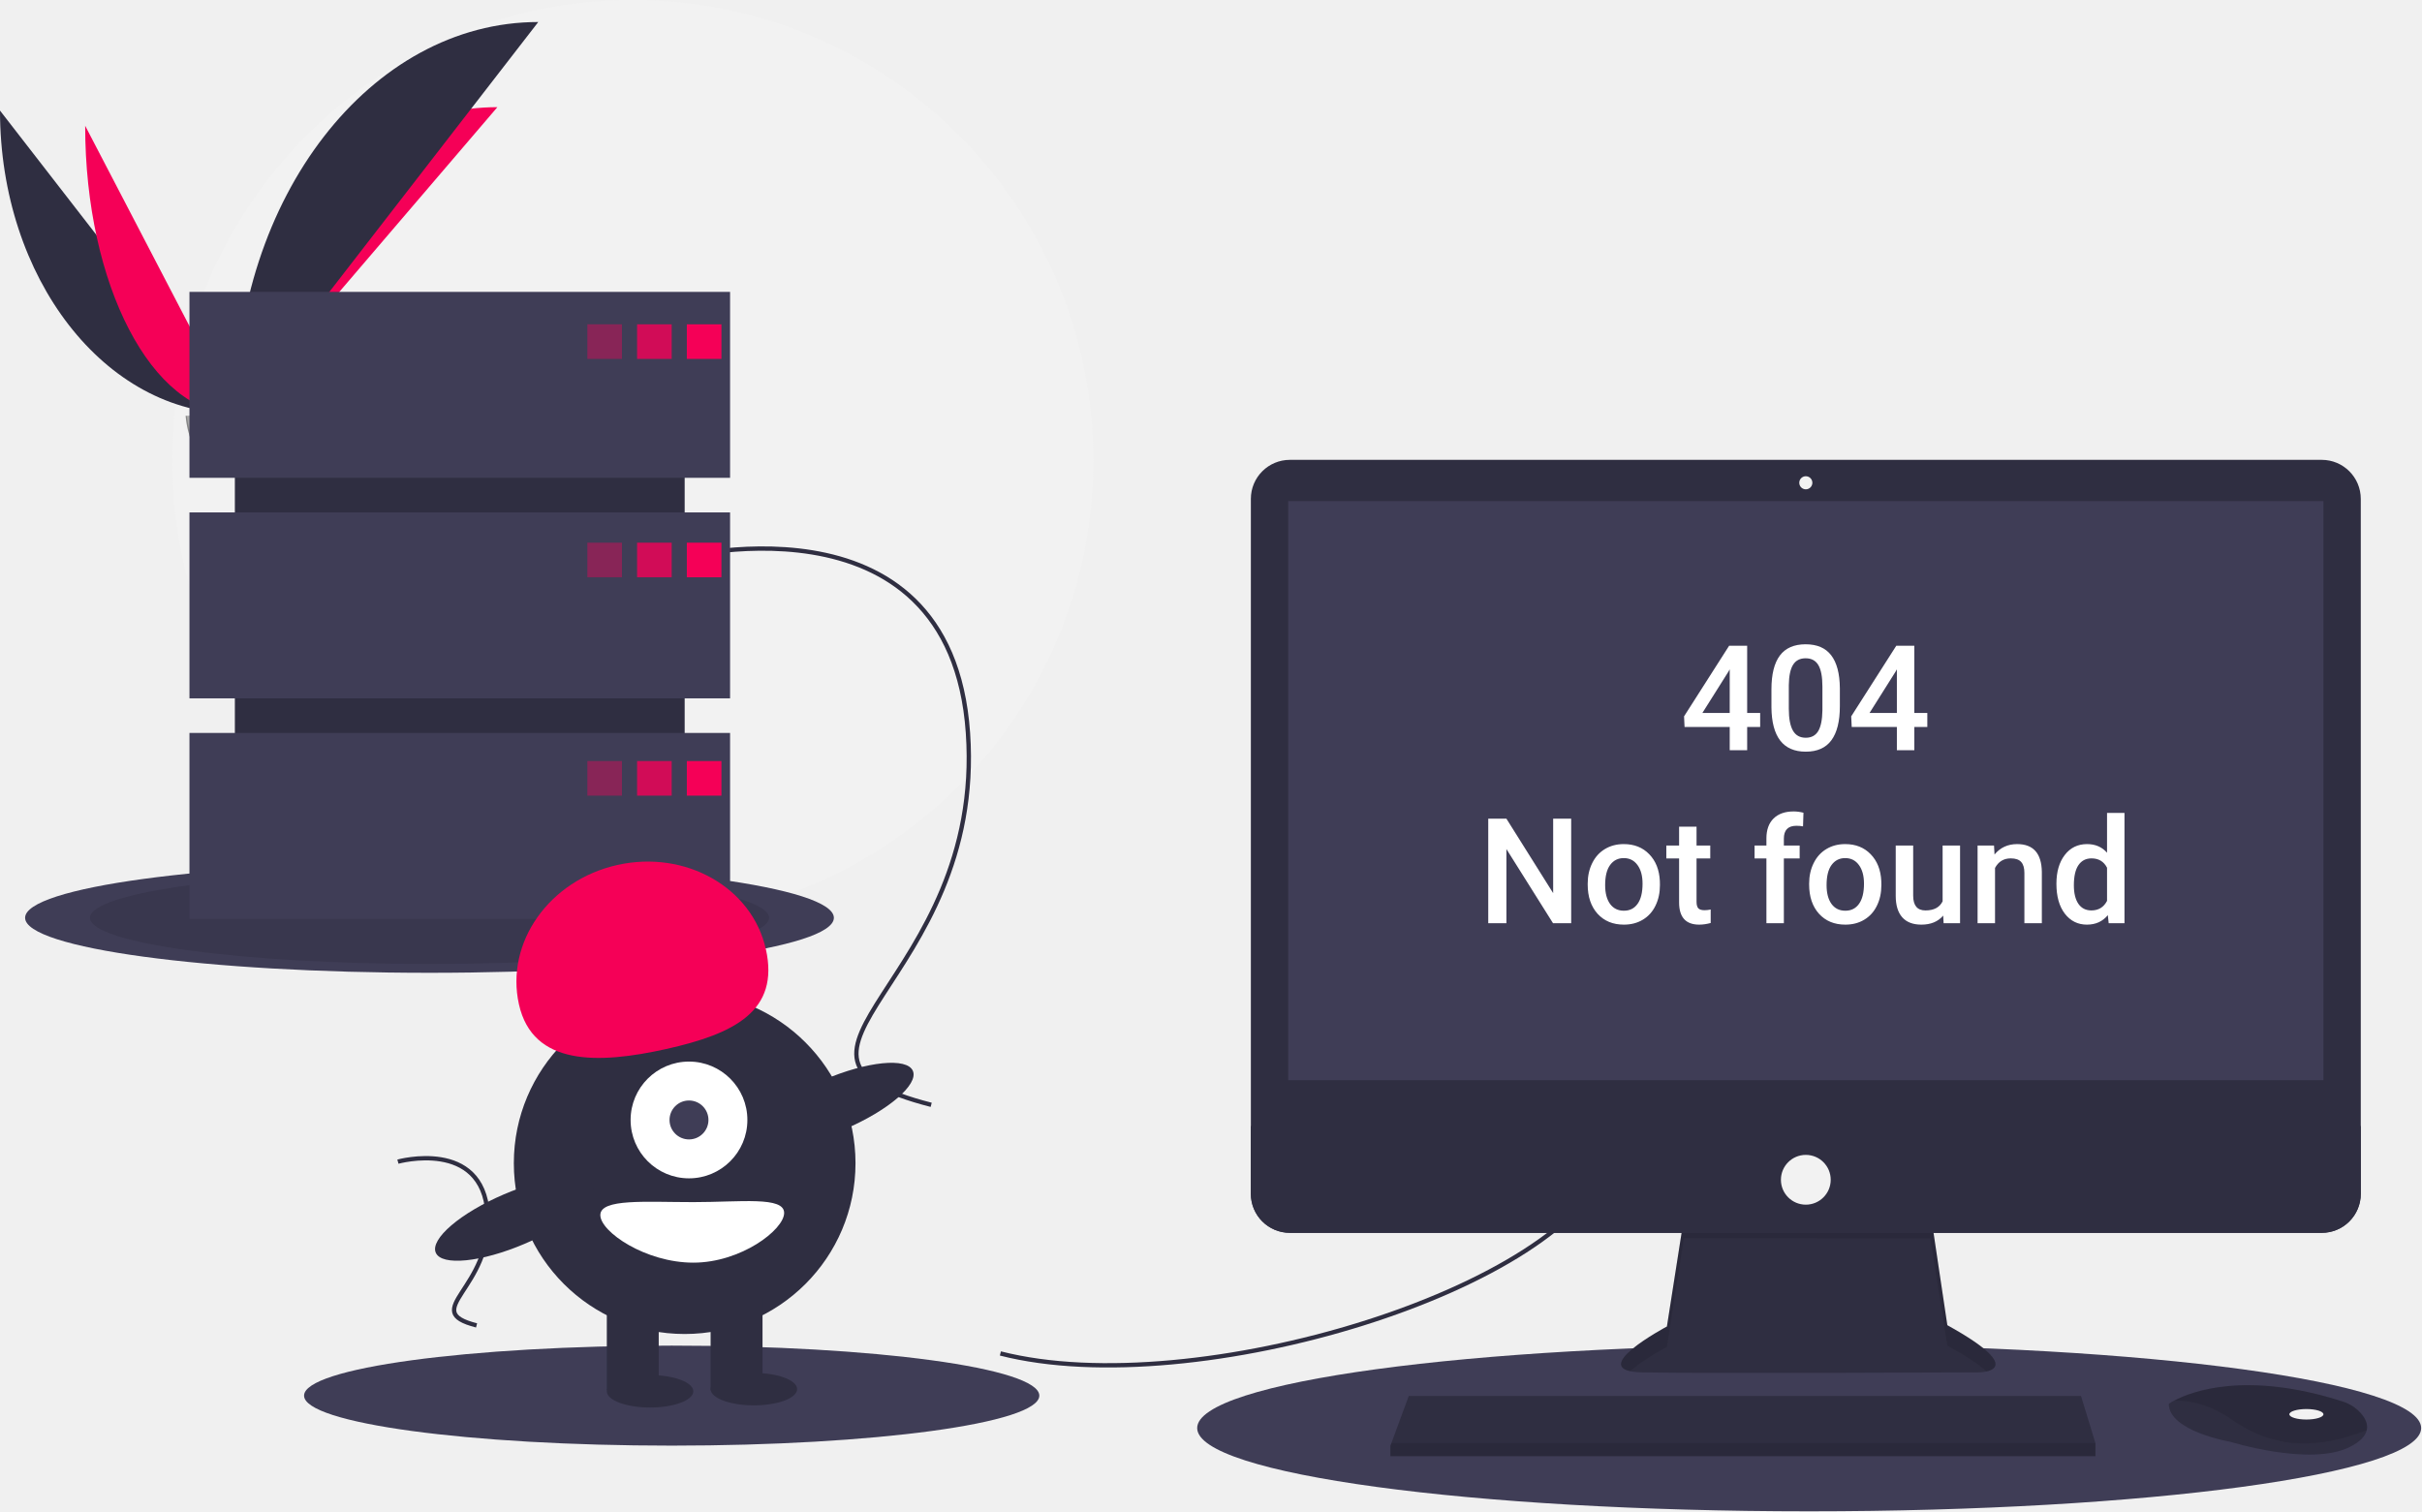
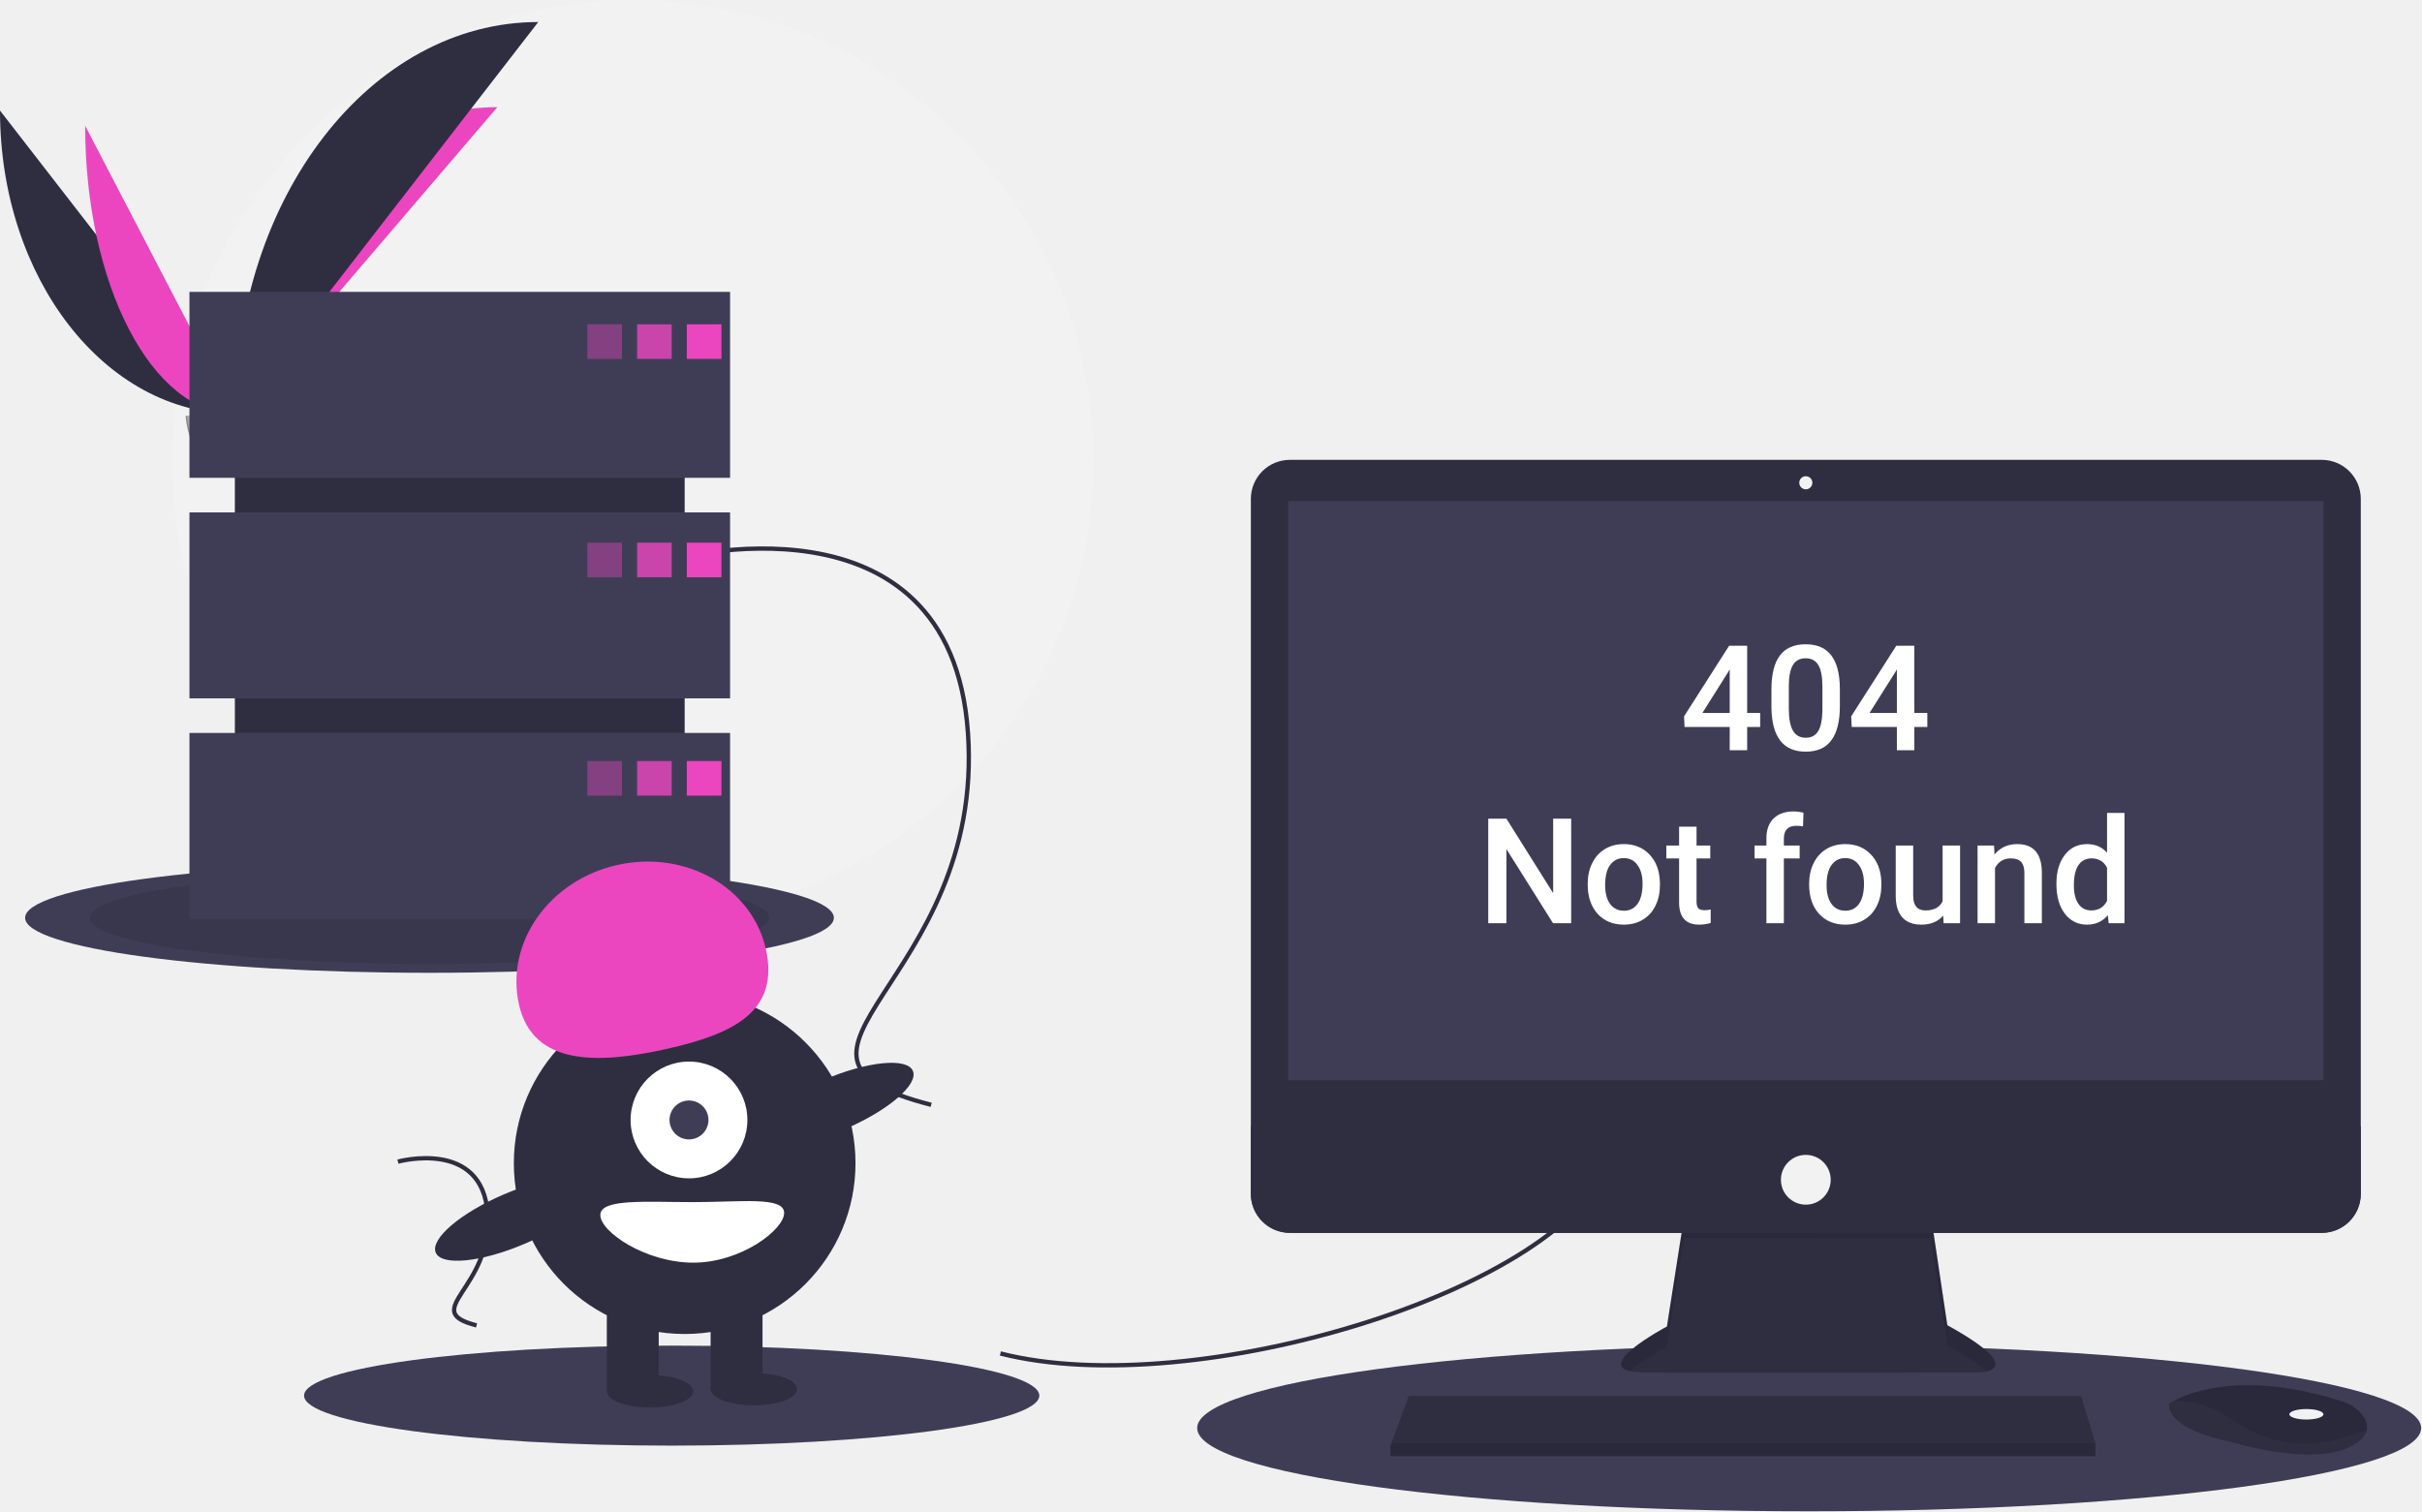
<svg xmlns="http://www.w3.org/2000/svg" width="1120" height="699" viewBox="0 0 1120 699" fill="none">
  <g clip-path="url(#clip0)">
    <path d="M292.609 426C410.246 426 505.609 330.637 505.609 213C505.609 95.363 410.246 0 292.609 0C174.972 0 79.609 95.363 79.609 213C79.609 330.637 174.972 426 292.609 426Z" fill="#F2F2F2" />
    <path d="M0 51.142C0 128.64 48.618 191.351 108.701 191.351Z" fill="#2F2E41" />
-     <path d="M108.701 191.351C108.701 112.982 162.956 49.567 230.004 49.567Z" fill="#F50057" />
-     <path d="M39.384 58.168C39.384 131.782 70.387 191.351 108.701 191.351Z" fill="#F50057" />
+     <path d="M108.701 191.351C108.701 112.982 162.956 49.567 230.004 49.567Z" fill="#EB46C0" />
+     <path d="M39.384 58.168C39.384 131.782 70.387 191.351 108.701 191.351Z" fill="#EB46C0" />
    <path d="M108.701 191.351C108.701 91.213 171.411 10.183 248.909 10.183Z" fill="#2F2E41" />
    <path d="M85.833 192.339C85.833 192.339 101.248 191.864 105.894 188.556C110.54 185.248 129.607 181.298 130.76 186.603C131.912 191.909 153.927 212.991 136.522 213.132C119.118 213.272 96.083 210.421 91.446 207.596C86.809 204.772 85.833 192.339 85.833 192.339Z" fill="#A8A8A8" />
    <path opacity="0.2" d="M136.833 211.285C119.429 211.425 96.394 208.574 91.757 205.749C88.226 203.598 86.818 195.88 86.348 192.319C86.022 192.333 85.833 192.339 85.833 192.339C85.833 192.339 86.809 204.772 91.446 207.596C96.083 210.421 119.118 213.272 136.523 213.132C141.546 213.091 143.282 211.304 143.186 208.656C142.488 210.256 140.572 211.255 136.833 211.285Z" fill="black" />
    <path d="M198.609 449.94C301.886 449.94 385.609 438.55 385.609 424.5C385.609 410.45 301.886 399.06 198.609 399.06C95.332 399.06 11.609 410.45 11.609 424.5C11.609 438.55 95.332 449.94 198.609 449.94Z" fill="#3F3D56" />
    <path opacity="0.1" d="M198.609 445.859C285.318 445.859 355.609 436.296 355.609 424.5C355.609 412.704 285.318 403.141 198.609 403.141C111.9 403.141 41.609 412.704 41.609 424.5C41.609 436.296 111.9 445.859 198.609 445.859Z" fill="black" />
    <path d="M836.609 699C992.906 699 1119.61 681.763 1119.61 660.5C1119.61 639.237 992.906 622 836.609 622C680.313 622 553.609 639.237 553.609 660.5C553.609 681.763 680.313 699 836.609 699Z" fill="#3F3D56" />
    <path d="M310.609 668.627C404.498 668.627 480.609 658.273 480.609 645.5C480.609 632.727 404.498 622.373 310.609 622.373C216.721 622.373 140.609 632.727 140.609 645.5C140.609 658.273 216.721 668.627 310.609 668.627Z" fill="#3F3D56" />
    <path d="M462.609 626C552.609 649 725.609 596 744.609 536" stroke="#2F2E41" stroke-width="2" stroke-miterlimit="10" />
    <path d="M309.609 259C309.609 259 439.609 223 447.609 339C455.609 455 340.609 488 430.609 511" stroke="#2F2E41" stroke-width="2" stroke-miterlimit="10" />
    <path d="M184.011 537.283C184.011 537.283 223.084 526.463 225.488 561.328C227.893 596.192 193.329 606.111 220.379 613.023" stroke="#2F2E41" stroke-width="2" stroke-miterlimit="10" />
    <path d="M778.705 563.24L770.827 613.535C770.827 613.535 732.045 634.138 759.314 634.744C786.582 635.35 915.047 634.744 915.047 634.744C915.047 634.744 939.892 634.744 900.504 612.929L892.626 560.21L778.705 563.24Z" fill="#2F2E41" />
    <path opacity="0.1" d="M753.828 634.198C760.021 628.688 770.827 622.946 770.827 622.946L778.705 572.651L892.626 572.758L900.504 622.34C909.689 627.427 915.379 631.327 918.707 634.318C923.766 633.164 929.295 628.875 900.504 612.929L892.626 560.21L778.705 563.24L770.827 613.535C770.827 613.535 738.239 630.85 753.828 634.198Z" fill="black" />
    <path d="M1073.64 212.689H596.479C586.512 212.689 578.433 220.768 578.433 230.734V552.163C578.433 562.129 586.512 570.208 596.479 570.208H1073.64C1083.61 570.208 1091.69 562.129 1091.69 552.163V230.734C1091.69 220.768 1083.61 212.689 1073.64 212.689Z" fill="#2F2E41" />
    <path d="M1074.42 231.776H595.703V499.613H1074.42V231.776Z" fill="#3F3D56" />
    <path d="M835.06 226.323C836.733 226.323 838.089 224.966 838.089 223.293C838.089 221.62 836.733 220.263 835.06 220.263C833.386 220.263 832.03 221.62 832.03 223.293C832.03 224.966 833.386 226.323 835.06 226.323Z" fill="#F2F2F2" />
    <path d="M1091.69 520.822V552.163C1091.69 554.533 1091.22 556.879 1090.31 559.069C1089.41 561.258 1088.08 563.248 1086.4 564.924C1084.73 566.599 1082.74 567.929 1080.55 568.835C1078.36 569.742 1076.01 570.209 1073.64 570.208H596.479C594.109 570.209 591.762 569.742 589.573 568.835C587.383 567.929 585.393 566.599 583.718 564.924C582.042 563.248 580.713 561.258 579.806 559.069C578.899 556.879 578.433 554.533 578.433 552.163V520.822H1091.69Z" fill="#2F2E41" />
    <path d="M968.978 667.466V673.526H642.968V668.678L643.417 667.466L651.452 645.651H962.312L968.978 667.466Z" fill="#2F2E41" />
    <path d="M1094.44 661.534C1093.84 664.073 1091.6 666.751 1086.54 669.284C1068.36 678.374 1031.39 666.86 1031.39 666.86C1031.39 666.86 1002.91 662.012 1002.91 649.287C1003.71 648.74 1004.55 648.244 1005.41 647.803C1013.05 643.759 1038.39 633.781 1083.33 648.225C1086.64 649.264 1089.59 651.202 1091.87 653.822C1093.69 655.954 1095.12 658.657 1094.44 661.534Z" fill="#2F2E41" />
    <path opacity="0.1" d="M1094.44 661.534C1072.19 670.06 1052.35 670.696 1032 656.559C1021.73 649.432 1012.41 647.669 1005.41 647.802C1013.05 643.759 1038.39 633.781 1083.33 648.225C1086.64 649.264 1089.59 651.202 1091.87 653.822C1093.69 655.953 1095.12 658.657 1094.44 661.534Z" fill="black" />
    <path d="M1066.54 656.559C1070.89 656.559 1074.42 655.473 1074.42 654.135C1074.42 652.796 1070.89 651.711 1066.54 651.711C1062.19 651.711 1058.66 652.796 1058.66 654.135C1058.66 655.473 1062.19 656.559 1066.54 656.559Z" fill="#F2F2F2" />
    <path d="M835.06 557.18C841.418 557.18 846.573 552.026 846.573 545.667C846.573 539.308 841.418 534.154 835.06 534.154C828.701 534.154 823.546 539.308 823.546 545.667C823.546 552.026 828.701 557.18 835.06 557.18Z" fill="#F2F2F2" />
    <path opacity="0.1" d="M968.978 667.466V673.526H642.968V668.678L643.417 667.466H968.978Z" fill="black" />
    <path d="M316.609 159H108.609V401H316.609V159Z" fill="#2F2E41" />
    <path d="M337.609 135H87.609V221H337.609V135Z" fill="#3F3D56" />
    <path d="M337.609 237H87.609V323H337.609V237Z" fill="#3F3D56" />
    <path d="M337.609 339H87.609V425H337.609V339Z" fill="#3F3D56" />
-     <path opacity="0.4" d="M287.609 150H271.609V166H287.609V150Z" fill="#F50057" />
-     <path opacity="0.8" d="M310.609 150H294.609V166H310.609V150Z" fill="#F50057" />
-     <path d="M333.609 150H317.609V166H333.609V150Z" fill="#F50057" />
-     <path opacity="0.4" d="M287.609 251H271.609V267H287.609V251Z" fill="#F50057" />
-     <path opacity="0.8" d="M310.609 251H294.609V267H310.609V251Z" fill="#F50057" />
-     <path d="M333.609 251H317.609V267H333.609V251Z" fill="#F50057" />
-     <path opacity="0.4" d="M287.609 352H271.609V368H287.609V352Z" fill="#F50057" />
-     <path opacity="0.8" d="M310.609 352H294.609V368H310.609V352Z" fill="#F50057" />
-     <path d="M333.609 352H317.609V368H333.609V352Z" fill="#F50057" />
+     <path opacity="0.4" d="M287.609 150H271.609V166H287.609V150Z" fill="#EB46C0" />
+     <path opacity="0.8" d="M310.609 150H294.609V166H310.609V150Z" fill="#EB46C0" />
+     <path d="M333.609 150H317.609V166H333.609V150Z" fill="#EB46C0" />
+     <path opacity="0.4" d="M287.609 251H271.609V267H287.609V251Z" fill="#EB46C0" />
+     <path opacity="0.8" d="M310.609 251H294.609V267H310.609V251Z" fill="#EB46C0" />
+     <path d="M333.609 251H317.609V267H333.609V251Z" fill="#EB46C0" />
+     <path opacity="0.4" d="M287.609 352H271.609V368H287.609V352Z" fill="#EB46C0" />
+     <path opacity="0.8" d="M310.609 352H294.609V368H310.609V352Z" fill="#EB46C0" />
+     <path d="M333.609 352H317.609V368H333.609V352Z" fill="#EB46C0" />
    <path d="M316.609 617C360.24 617 395.609 581.63 395.609 538C395.609 494.37 360.24 459 316.609 459C272.979 459 237.609 494.37 237.609 538C237.609 581.63 272.979 617 316.609 617Z" fill="#2F2E41" />
    <path d="M304.609 600H280.609V643H304.609V600Z" fill="#2F2E41" />
    <path d="M352.609 600H328.609V643H352.609V600Z" fill="#2F2E41" />
    <path d="M300.609 651C311.655 651 320.609 647.642 320.609 643.5C320.609 639.358 311.655 636 300.609 636C289.563 636 280.609 639.358 280.609 643.5C280.609 647.642 289.563 651 300.609 651Z" fill="#2F2E41" />
    <path d="M348.609 650C359.655 650 368.609 646.642 368.609 642.5C368.609 638.358 359.655 635 348.609 635C337.563 635 328.609 638.358 328.609 642.5C328.609 646.642 337.563 650 348.609 650Z" fill="#2F2E41" />
    <path d="M318.609 545C333.521 545 345.609 532.912 345.609 518C345.609 503.088 333.521 491 318.609 491C303.697 491 291.609 503.088 291.609 518C291.609 532.912 303.697 545 318.609 545Z" fill="white" />
    <path d="M318.609 527C323.58 527 327.609 522.971 327.609 518C327.609 513.029 323.58 509 318.609 509C313.639 509 309.609 513.029 309.609 518C309.609 522.971 313.639 527 318.609 527Z" fill="#3F3D56" />
-     <path d="M239.976 464.532C233.598 435.965 253.988 407.098 285.52 400.058C317.053 393.017 347.786 410.468 354.164 439.035C360.543 467.603 339.646 478.139 308.114 485.18C276.582 492.221 246.355 493.1 239.976 464.532Z" fill="#F50057" />
+     <path d="M239.976 464.532C233.598 435.965 253.988 407.098 285.52 400.058C317.053 393.017 347.786 410.468 354.164 439.035C360.543 467.603 339.646 478.139 308.114 485.18C276.582 492.221 246.355 493.1 239.976 464.532Z" fill="#EB46C0" />
    <path d="M390.703 522.244C410.759 513.66 424.833 501.597 422.138 495.301C419.443 489.005 401 490.86 380.945 499.444C360.889 508.028 346.816 520.09 349.511 526.386C352.205 532.682 370.648 530.827 390.703 522.244Z" fill="#2F2E41" />
    <path d="M242.703 575.244C262.759 566.66 276.833 554.597 274.138 548.301C271.443 542.005 253 543.86 232.945 552.444C212.889 561.027 198.816 573.09 201.51 579.386C204.205 585.682 222.648 583.827 242.703 575.244Z" fill="#2F2E41" />
    <path d="M362.609 561C362.609 568.732 342.701 584 320.609 584C298.518 584 277.609 569.732 277.609 562C277.609 554.268 298.518 556 320.609 556C342.701 556 362.609 553.268 362.609 561Z" fill="white" />
    <path d="M807.939 329.768H813.949V336.242H807.939V347H799.871V336.242H778.986L778.754 331.328L799.605 298.656H807.939V329.768ZM787.221 329.768H799.871V309.58L799.273 310.643L787.221 329.768ZM850.805 326.646C850.805 333.597 849.499 338.843 846.887 342.385C844.297 345.904 840.346 347.664 835.033 347.664C829.809 347.664 825.869 345.949 823.213 342.518C820.579 339.064 819.229 333.962 819.162 327.211V318.844C819.162 311.893 820.457 306.68 823.047 303.205C825.659 299.73 829.632 297.992 834.967 297.992C840.257 297.992 844.197 299.686 846.787 303.072C849.399 306.459 850.738 311.528 850.805 318.279V326.646ZM842.736 317.615C842.736 313.077 842.117 309.757 840.877 307.654C839.637 305.529 837.667 304.467 834.967 304.467C832.333 304.467 830.396 305.474 829.156 307.488C827.917 309.48 827.264 312.602 827.197 316.852V327.809C827.197 332.324 827.828 335.689 829.09 337.902C830.352 340.116 832.333 341.223 835.033 341.223C837.623 341.223 839.538 340.204 840.777 338.168C842.017 336.109 842.67 332.9 842.736 328.539V317.615ZM885.236 329.768H891.246V336.242H885.236V347H877.168V336.242H856.283L856.051 331.328L876.902 298.656H885.236V329.768ZM864.518 329.768H877.168V309.58L876.57 310.643L864.518 329.768ZM726.559 427H718.158L696.609 392.701V427H688.209V378.656H696.609L718.225 413.088V378.656H726.559V427ZM734.195 408.705C734.195 405.186 734.893 402.02 736.287 399.209C737.682 396.376 739.641 394.206 742.164 392.701C744.688 391.174 747.587 390.41 750.863 390.41C755.711 390.41 759.64 391.971 762.65 395.092C765.683 398.213 767.321 402.352 767.564 407.51L767.598 409.402C767.598 412.944 766.911 416.109 765.539 418.898C764.189 421.688 762.241 423.846 759.695 425.373C757.172 426.9 754.25 427.664 750.93 427.664C745.861 427.664 741.799 425.982 738.744 422.617C735.712 419.23 734.195 414.726 734.195 409.104V408.705ZM742.264 409.402C742.264 413.099 743.027 415.999 744.555 418.102C746.082 420.182 748.207 421.223 750.93 421.223C753.652 421.223 755.766 420.16 757.271 418.035C758.799 415.91 759.562 412.8 759.562 408.705C759.562 405.075 758.777 402.197 757.205 400.072C755.656 397.947 753.542 396.885 750.863 396.885C748.229 396.885 746.137 397.936 744.588 400.039C743.038 402.12 742.264 405.241 742.264 409.402ZM784.531 382.342V391.074H790.873V397.051H784.531V417.105C784.531 418.478 784.797 419.474 785.328 420.094C785.882 420.691 786.855 420.99 788.25 420.99C789.18 420.99 790.12 420.88 791.072 420.658V426.9C789.235 427.41 787.464 427.664 785.76 427.664C779.562 427.664 776.463 424.244 776.463 417.404V397.051H770.553V391.074H776.463V382.342H784.531ZM816.838 427V397.051H811.359V391.074H816.838V387.787C816.838 383.803 817.945 380.726 820.158 378.557C822.372 376.387 825.471 375.303 829.455 375.303C830.872 375.303 832.377 375.502 833.971 375.9L833.771 382.209C832.886 382.032 831.857 381.943 830.684 381.943C826.832 381.943 824.906 383.924 824.906 387.887V391.074H832.211V397.051H824.906V427H816.838ZM836.594 408.705C836.594 405.186 837.291 402.02 838.686 399.209C840.08 396.376 842.039 394.206 844.562 392.701C847.086 391.174 849.986 390.41 853.262 390.41C858.109 390.41 862.038 391.971 865.049 395.092C868.081 398.213 869.719 402.352 869.963 407.51L869.996 409.402C869.996 412.944 869.31 416.109 867.938 418.898C866.587 421.688 864.639 423.846 862.094 425.373C859.57 426.9 856.648 427.664 853.328 427.664C848.259 427.664 844.197 425.982 841.143 422.617C838.11 419.23 836.594 414.726 836.594 409.104V408.705ZM844.662 409.402C844.662 413.099 845.426 415.999 846.953 418.102C848.48 420.182 850.605 421.223 853.328 421.223C856.051 421.223 858.165 420.16 859.67 418.035C861.197 415.91 861.961 412.8 861.961 408.705C861.961 405.075 861.175 402.197 859.604 400.072C858.054 397.947 855.94 396.885 853.262 396.885C850.628 396.885 848.536 397.936 846.986 400.039C845.437 402.12 844.662 405.241 844.662 409.402ZM898.584 423.48C896.215 426.27 892.851 427.664 888.49 427.664C884.594 427.664 881.639 426.524 879.625 424.244C877.633 421.964 876.637 418.666 876.637 414.35V391.074H884.705V414.25C884.705 418.81 886.598 421.09 890.383 421.09C894.301 421.09 896.946 419.684 898.318 416.873V391.074H906.387V427H898.783L898.584 423.48ZM922.092 391.074L922.324 395.225C924.98 392.015 928.467 390.41 932.783 390.41C940.265 390.41 944.072 394.693 944.205 403.26V427H936.137V403.725C936.137 401.445 935.639 399.762 934.643 398.678C933.669 397.571 932.064 397.018 929.828 397.018C926.574 397.018 924.15 398.49 922.557 401.434V427H914.488V391.074H922.092ZM950.945 408.771C950.945 403.238 952.229 398.799 954.797 395.457C957.365 392.092 960.807 390.41 965.123 390.41C968.93 390.41 972.007 391.738 974.354 394.395V376H982.422V427H975.117L974.719 423.281C972.306 426.203 969.085 427.664 965.057 427.664C960.851 427.664 957.442 425.971 954.83 422.584C952.24 419.197 950.945 414.593 950.945 408.771ZM959.014 409.469C959.014 413.121 959.711 415.977 961.105 418.035C962.522 420.072 964.525 421.09 967.115 421.09C970.413 421.09 972.826 419.618 974.354 416.674V401.334C972.87 398.456 970.48 397.018 967.182 397.018C964.57 397.018 962.555 398.058 961.139 400.139C959.722 402.197 959.014 405.307 959.014 409.469Z" fill="white" />
  </g>
  <defs>
    <clipPath id="clip0">
      <rect width="1119.61" height="699" fill="white" />
    </clipPath>
  </defs>
</svg>
